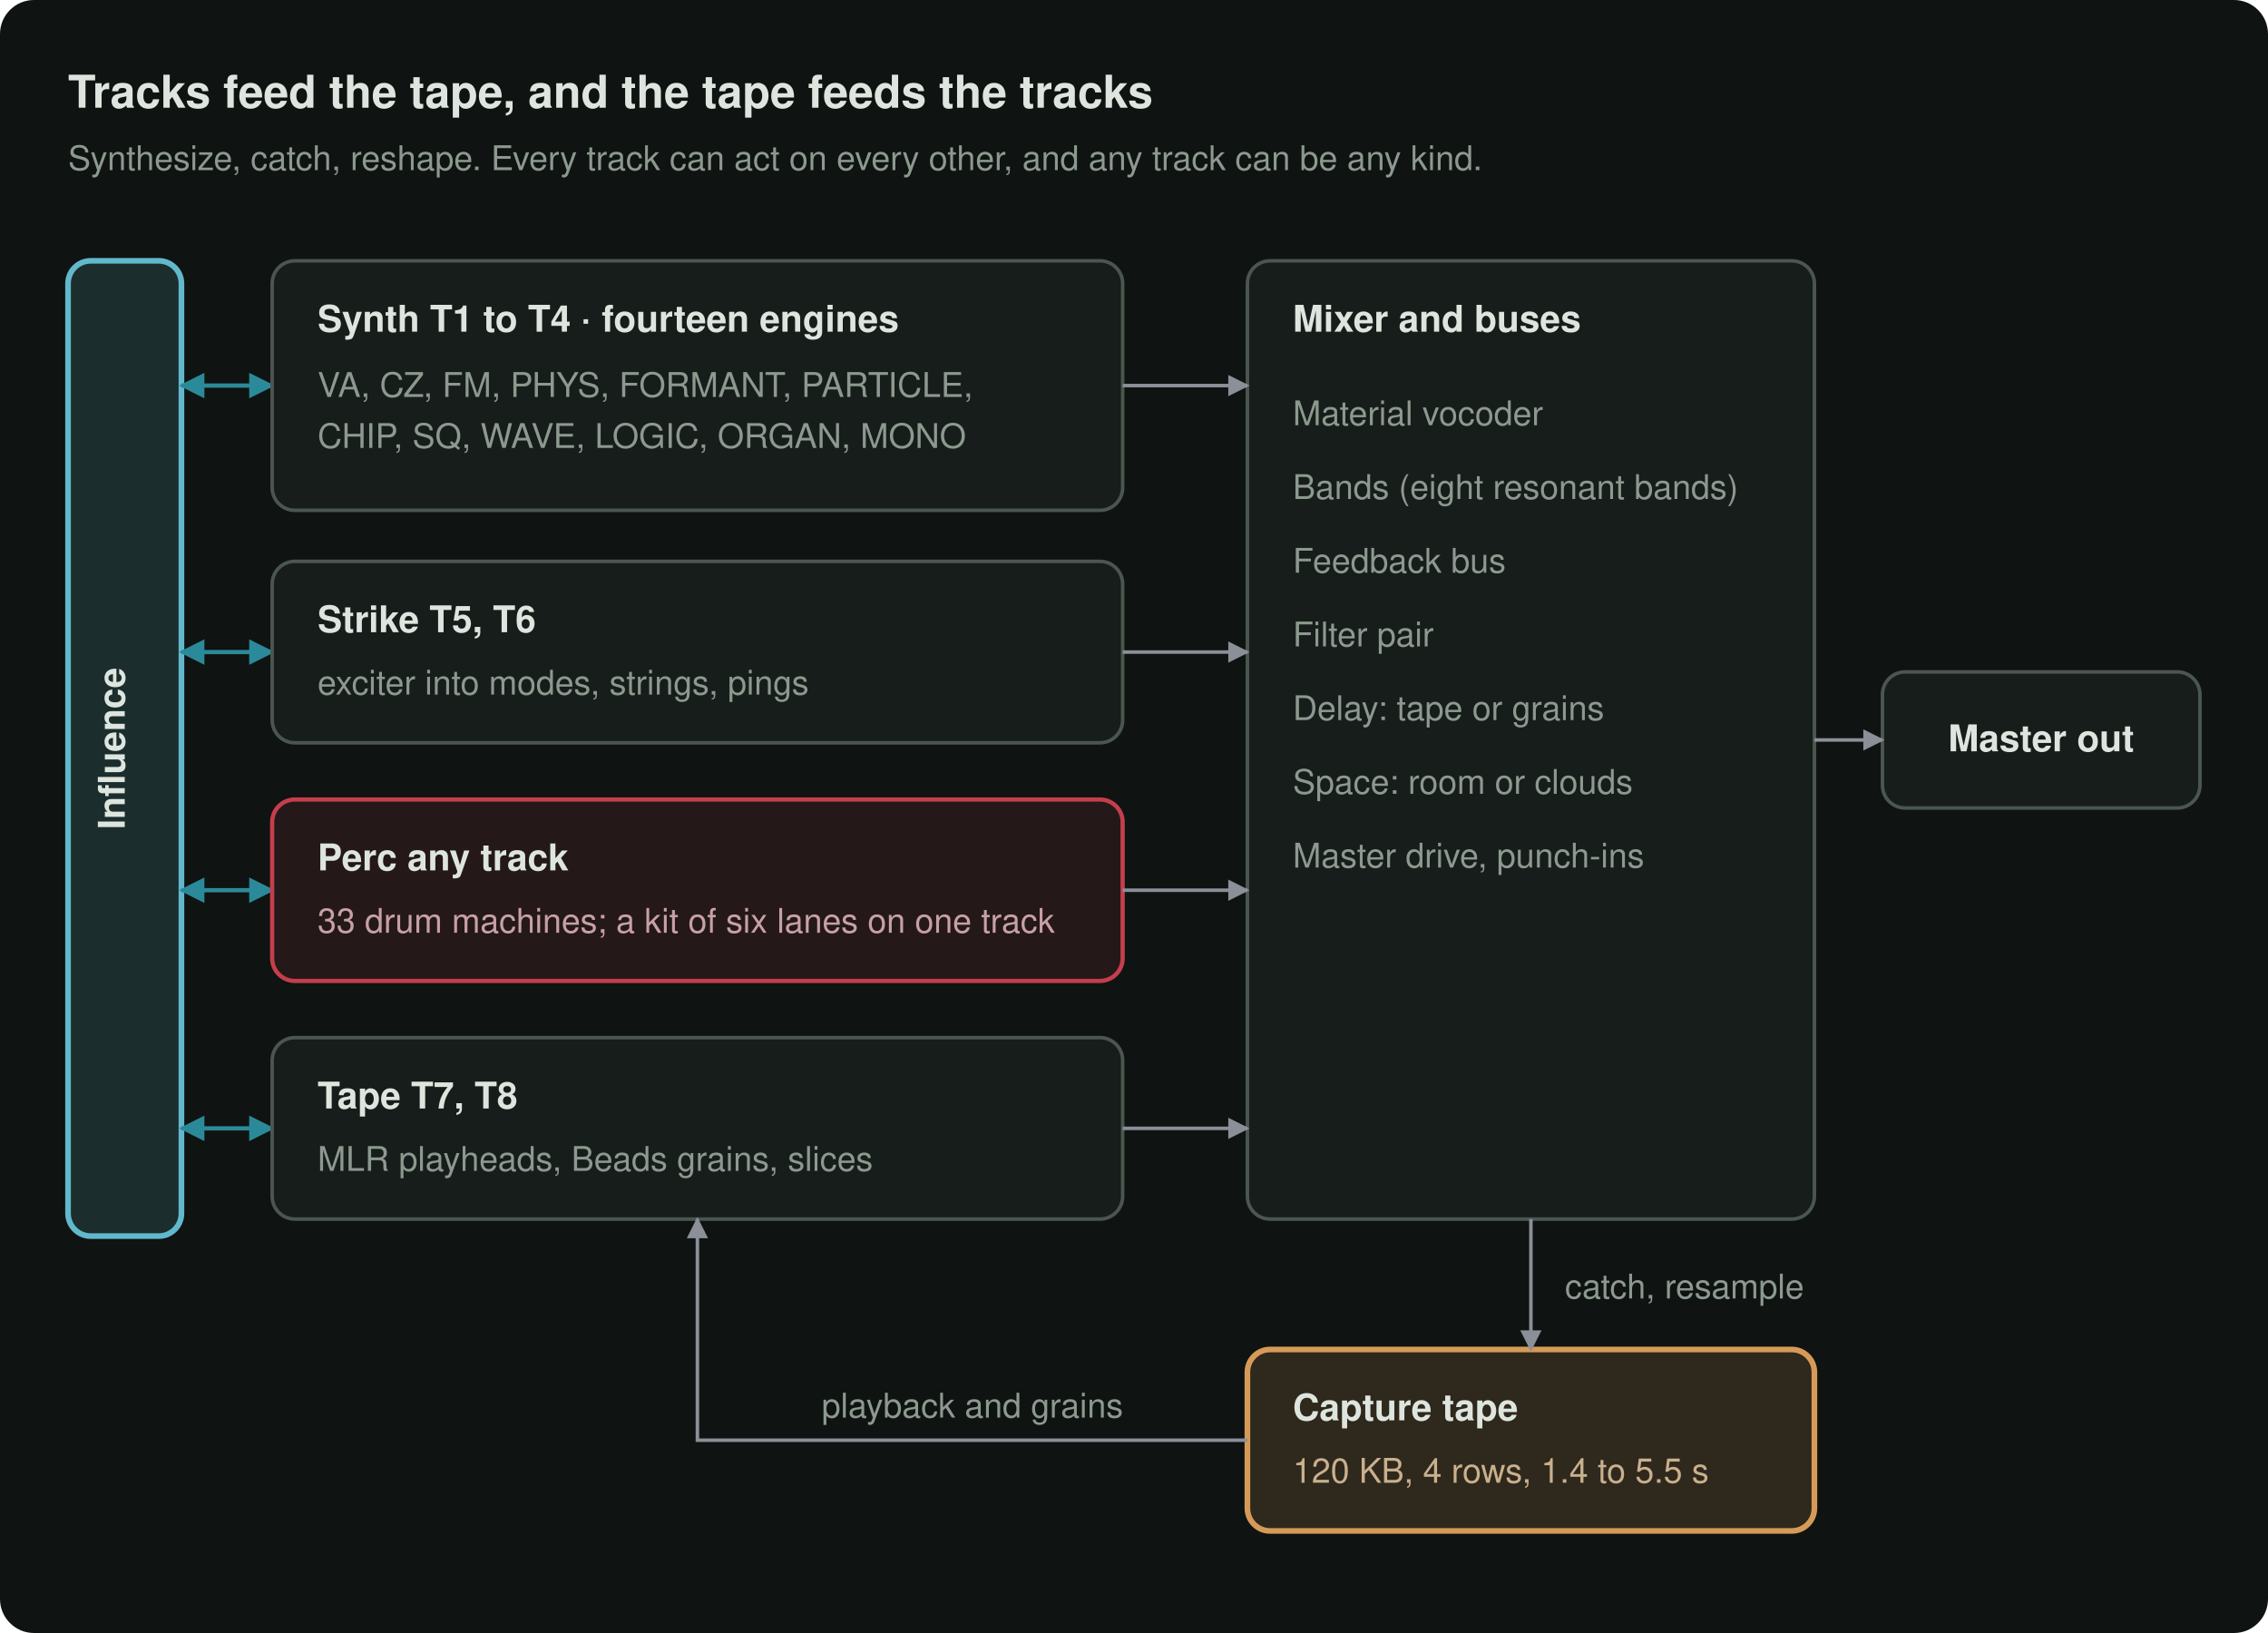
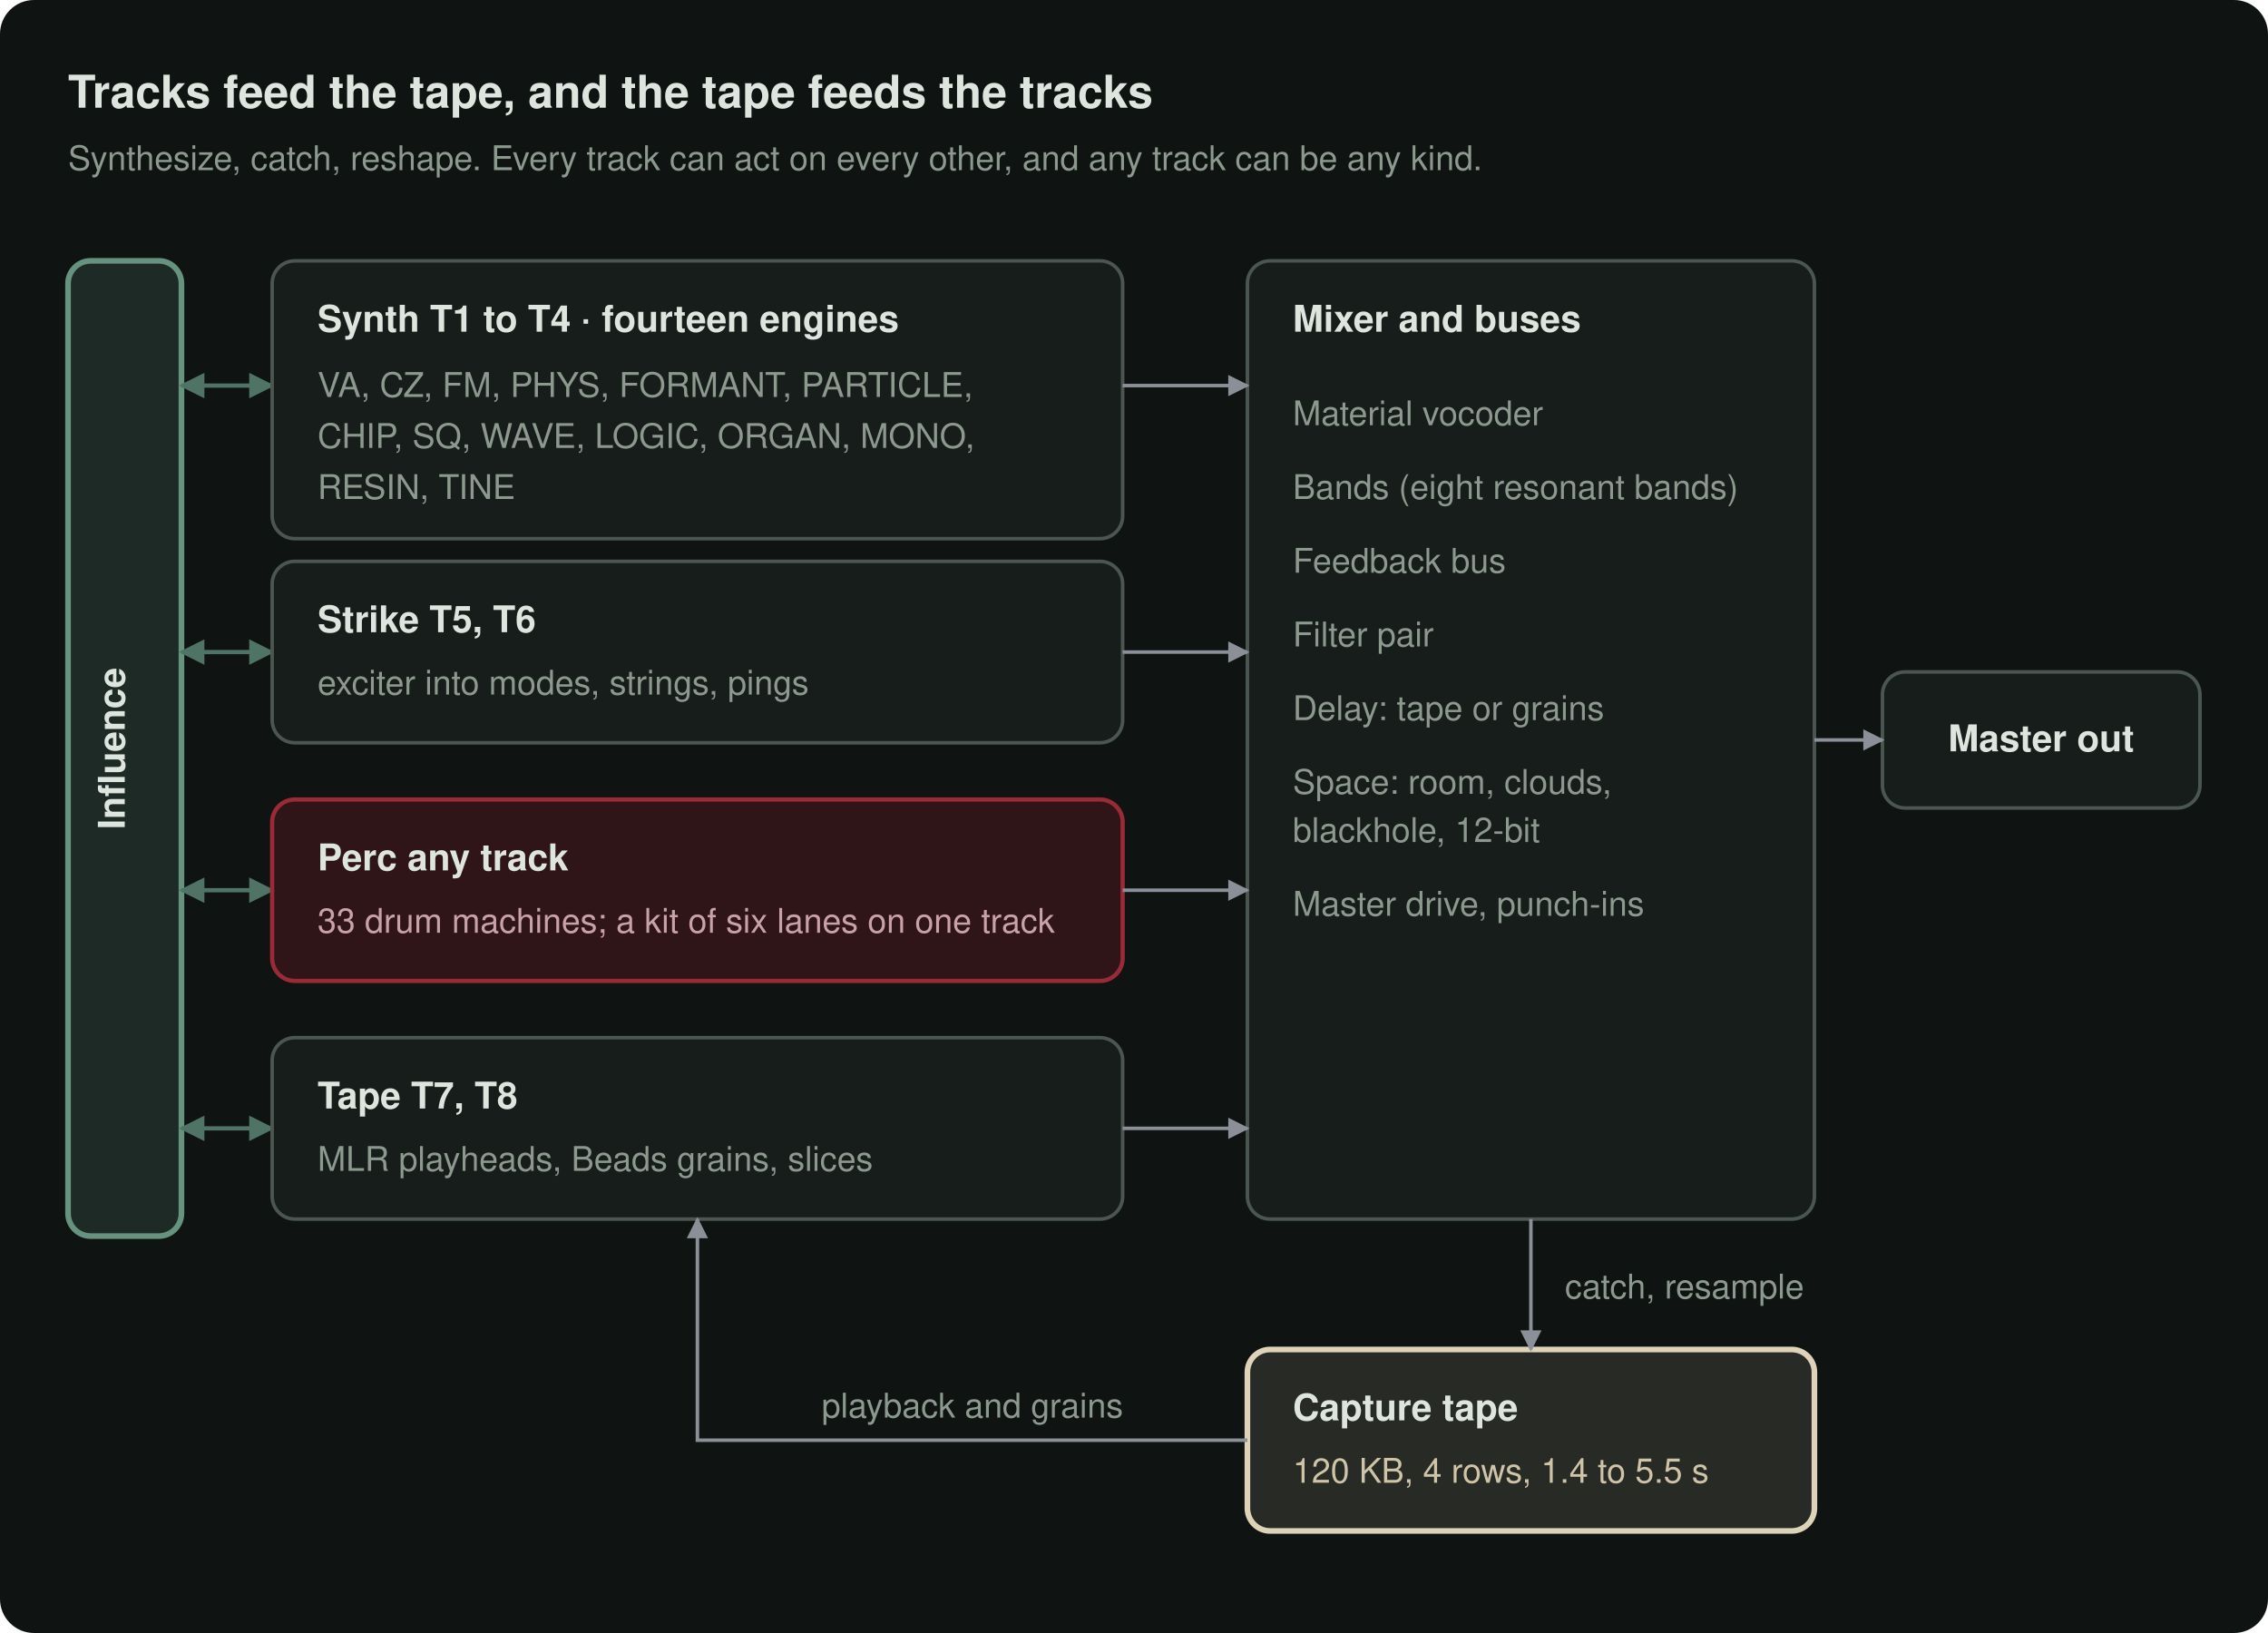
<svg xmlns="http://www.w3.org/2000/svg" viewBox="0 0 800 576" width="800" height="576" font-family="-apple-system, 'Segoe UI', Helvetica, Arial, sans-serif" font-size="13" role="img" aria-label="Tracks feed the tape, and the tape feeds the tracks">
  <defs>
    <marker id="sf-arrow" viewBox="0 0 10 10" refX="9" refY="5" markerWidth="6" markerHeight="6" orient="auto-start-reverse">
      <path d="M0 0L10 5L0 10z" fill="#8a8f98" />
    </marker>
    <marker id="sf-arrow-teal" viewBox="0 0 10 10" refX="9" refY="5" markerWidth="6" markerHeight="6" orient="auto-start-reverse">
-       <path d="M0 0L10 5L0 10z" fill="#2b8a99" />
+       <path d="M0 0L10 5L0 10z" fill="#4f7466" />
    </marker>
  </defs>
  <rect x="0" y="0" width="800" height="576" rx="12" fill="#0f1311" />
  <text x="24" y="38" font-size="16" font-weight="600" fill="#dde5de">Tracks feed the tape, and the tape feeds the tracks</text>
  <text x="24" y="60" font-size="12" fill="#8c998f">Synthesize, catch, reshape. Every track can act on every other, and any track can be any kind.</text>
-   <rect x="24" y="92" width="40" height="344" rx="8" fill="#62b8cb" fill-opacity="0.16" stroke="#62b8cb" stroke-width="2" />
+   <rect x="24" y="92" width="40" height="344" rx="8" fill="#689280" fill-opacity="0.18" stroke="#689280" stroke-width="2" />
  <text x="44" y="264" transform="rotate(-90 44 264)" text-anchor="middle" font-weight="600" fill="#dde5de">Influence</text>
-   <g fill="none" stroke="#2b8a99" stroke-width="1.5">
+   <g fill="none" stroke="#4f7466" stroke-width="1.5">
    <path d="M64 136H96" marker-end="url(#sf-arrow-teal)" marker-start="url(#sf-arrow-teal)" />
    <path d="M64 230H96" marker-end="url(#sf-arrow-teal)" marker-start="url(#sf-arrow-teal)" />
    <path d="M64 314H96" marker-end="url(#sf-arrow-teal)" marker-start="url(#sf-arrow-teal)" />
    <path d="M64 398H96" marker-end="url(#sf-arrow-teal)" marker-start="url(#sf-arrow-teal)" />
  </g>
  <g fill="#171d1a" stroke="#4a564f" stroke-width="1.25">
-     <rect x="96" y="92" width="300" height="88" rx="8" />
+     <rect x="96" y="92" width="300" height="98" rx="8" />
    <rect x="96" y="198" width="300" height="64" rx="8" />
    <rect x="96" y="366" width="300" height="64" rx="8" />
  </g>
-   <rect x="96" y="282" width="300" height="64" rx="8" fill="#c43e4c" fill-opacity="0.12" stroke="#c43e4c" stroke-width="1.5" />
+   <rect x="96" y="282" width="300" height="64" rx="8" fill="#831c29" fill-opacity="0.28" stroke="#9a2a37" stroke-width="1.5" />
  <text x="112" y="117" font-weight="600" fill="#dde5de">Synth  T1 to T4 · fourteen engines</text>
  <text x="112" y="140" font-size="12" fill="#8c998f">VA, CZ, FM, PHYS, FORMANT, PARTICLE,</text>
-   <text x="112" y="158" font-size="12" fill="#8c998f">CHIP, SQ, WAVE, LOGIC, ORGAN, MONO</text>
+   <text x="112" y="158" font-size="12" fill="#8c998f">CHIP, SQ, WAVE, LOGIC, ORGAN, MONO,</text>
+   <text x="112" y="176" font-size="12" fill="#8c998f">RESIN, TINE</text>
  <text x="112" y="223" font-weight="600" fill="#dde5de">Strike  T5, T6</text>
  <text x="112" y="245" font-size="12" fill="#8c998f">exciter into modes, strings, pings</text>
  <text x="112" y="307" font-weight="600" fill="#dde5de">Perc  any track</text>
-   <text x="112" y="329" font-size="12" fill="#c7a0a5">33 drum machines; a kit of six lanes on one track</text>
+   <text x="112" y="329" font-size="12" fill="#c9a2a7">33 drum machines; a kit of six lanes on one track</text>
  <text x="112" y="391" font-weight="600" fill="#dde5de">Tape  T7, T8</text>
  <text x="112" y="413" font-size="12" fill="#8c998f">MLR playheads, Beads grains, slices</text>
  <rect x="440" y="92" width="200" height="338" rx="8" fill="#171d1a" stroke="#4a564f" stroke-width="1.25" />
  <text x="456" y="117" font-weight="600" fill="#dde5de">Mixer and buses</text>
  <text x="456" y="150" font-size="12" fill="#8c998f">Material vocoder</text>
  <text x="456" y="176" font-size="12" fill="#8c998f">Bands (eight resonant bands)</text>
  <text x="456" y="202" font-size="12" fill="#8c998f">Feedback bus</text>
  <text x="456" y="228" font-size="12" fill="#8c998f">Filter pair</text>
  <text x="456" y="254" font-size="12" fill="#8c998f">Delay: tape or grains</text>
-   <text x="456" y="280" font-size="12" fill="#8c998f">Space: room or clouds</text>
-   <text x="456" y="306" font-size="12" fill="#8c998f">Master drive, punch-ins</text>
+   <text x="456" y="280" font-size="12" fill="#8c998f">Space: room, clouds,</text>
+   <text x="456" y="297" font-size="12" fill="#8c998f">blackhole, 12-bit</text>
+   <text x="456" y="323" font-size="12" fill="#8c998f">Master drive, punch-ins</text>
  <rect x="664" y="237" width="112" height="48" rx="8" fill="#171d1a" stroke="#4a564f" stroke-width="1.25" />
  <text x="720" y="265" text-anchor="middle" font-weight="600" fill="#dde5de">Master out</text>
-   <rect x="440" y="476" width="200" height="64" rx="8" fill="#d69a58" fill-opacity="0.16" stroke="#d69a58" stroke-width="2" />
+   <rect x="440" y="476" width="200" height="64" rx="8" fill="#ded2b8" fill-opacity="0.12" stroke="#ded2b8" stroke-width="2" />
  <text x="456" y="501" font-weight="600" fill="#dde5de">Capture tape</text>
-   <text x="456" y="523" font-size="12" fill="#c9b08e">120 KB, 4 rows, 1.4 to 5.5 s</text>
+   <text x="456" y="523" font-size="12" fill="#cfc4a8">120 KB, 4 rows, 1.4 to 5.5 s</text>
  <g fill="none" stroke="#8a8f98" stroke-width="1.25">
    <path d="M396 136H440" marker-end="url(#sf-arrow)" />
    <path d="M396 230H440" marker-end="url(#sf-arrow)" />
    <path d="M396 314H440" marker-end="url(#sf-arrow)" />
    <path d="M396 398H440" marker-end="url(#sf-arrow)" />
    <path d="M640 261H664" marker-end="url(#sf-arrow)" />
    <path d="M540 430V476" marker-end="url(#sf-arrow)" />
    <path d="M440 508H246V430" marker-end="url(#sf-arrow)" />
  </g>
  <text x="552" y="458" font-size="12" fill="#8c998f">catch, resample</text>
  <text x="343" y="500" text-anchor="middle" font-size="12" fill="#8c998f">playback and grains</text>
</svg>
